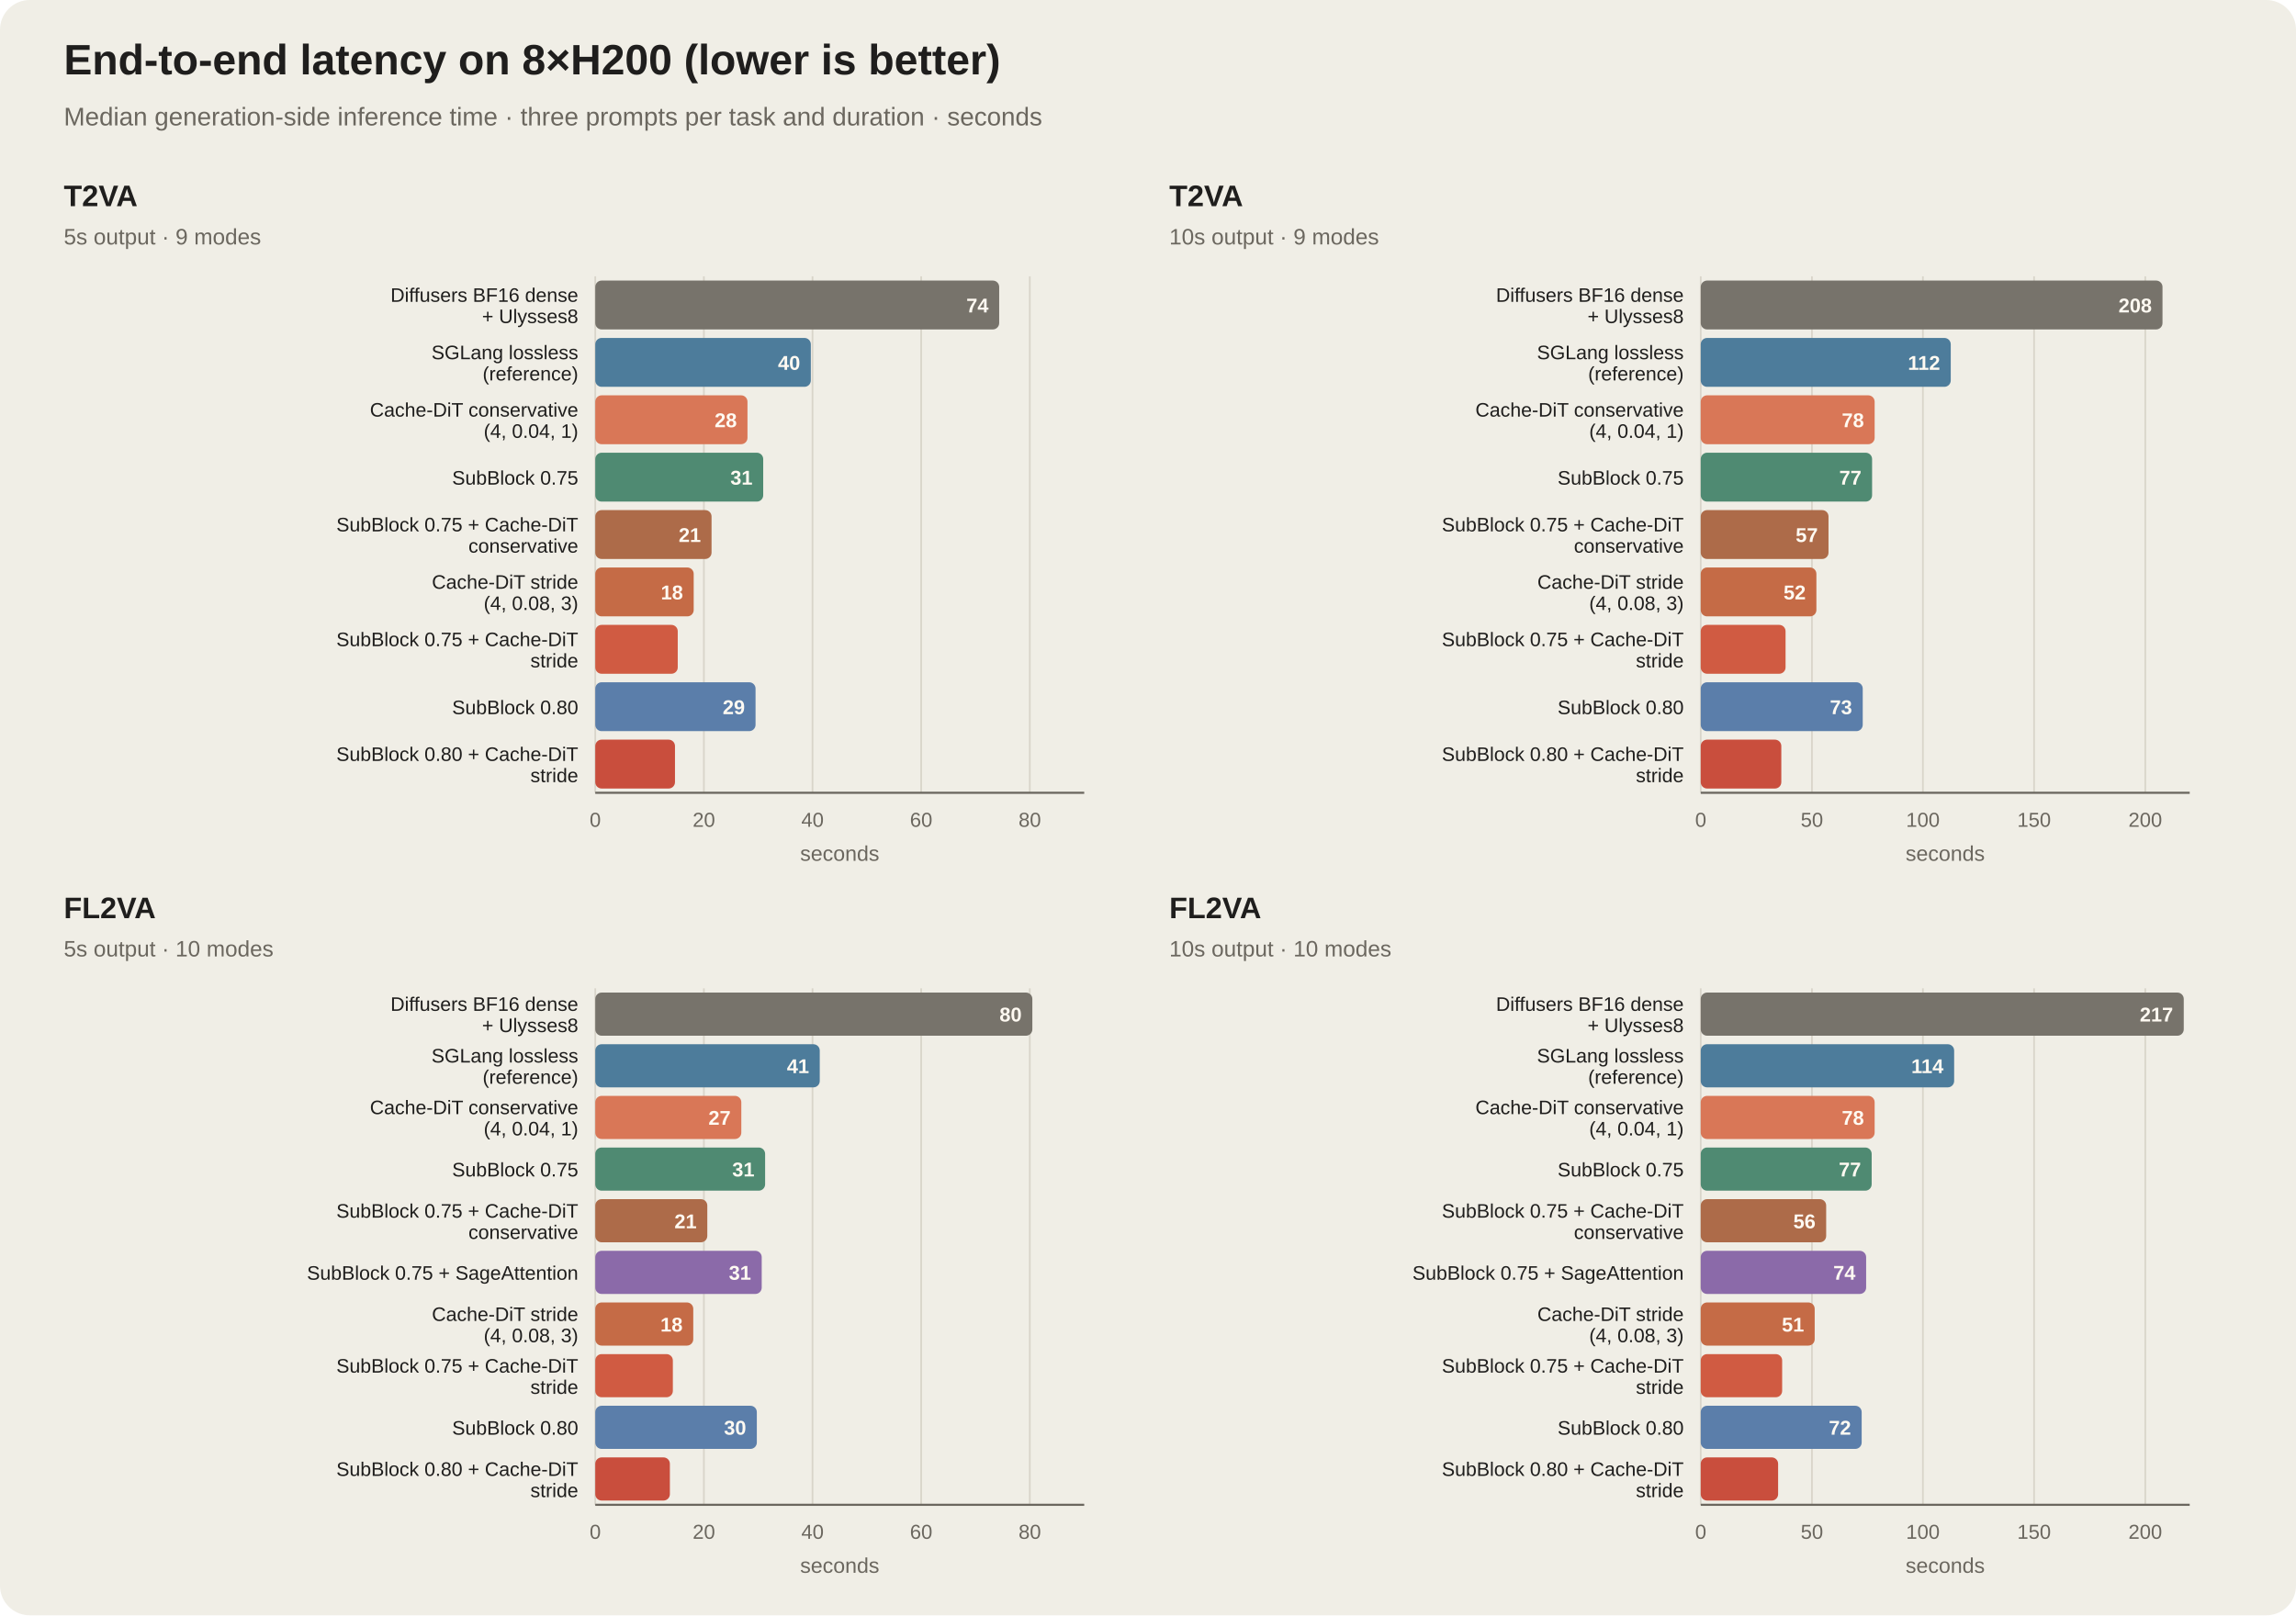
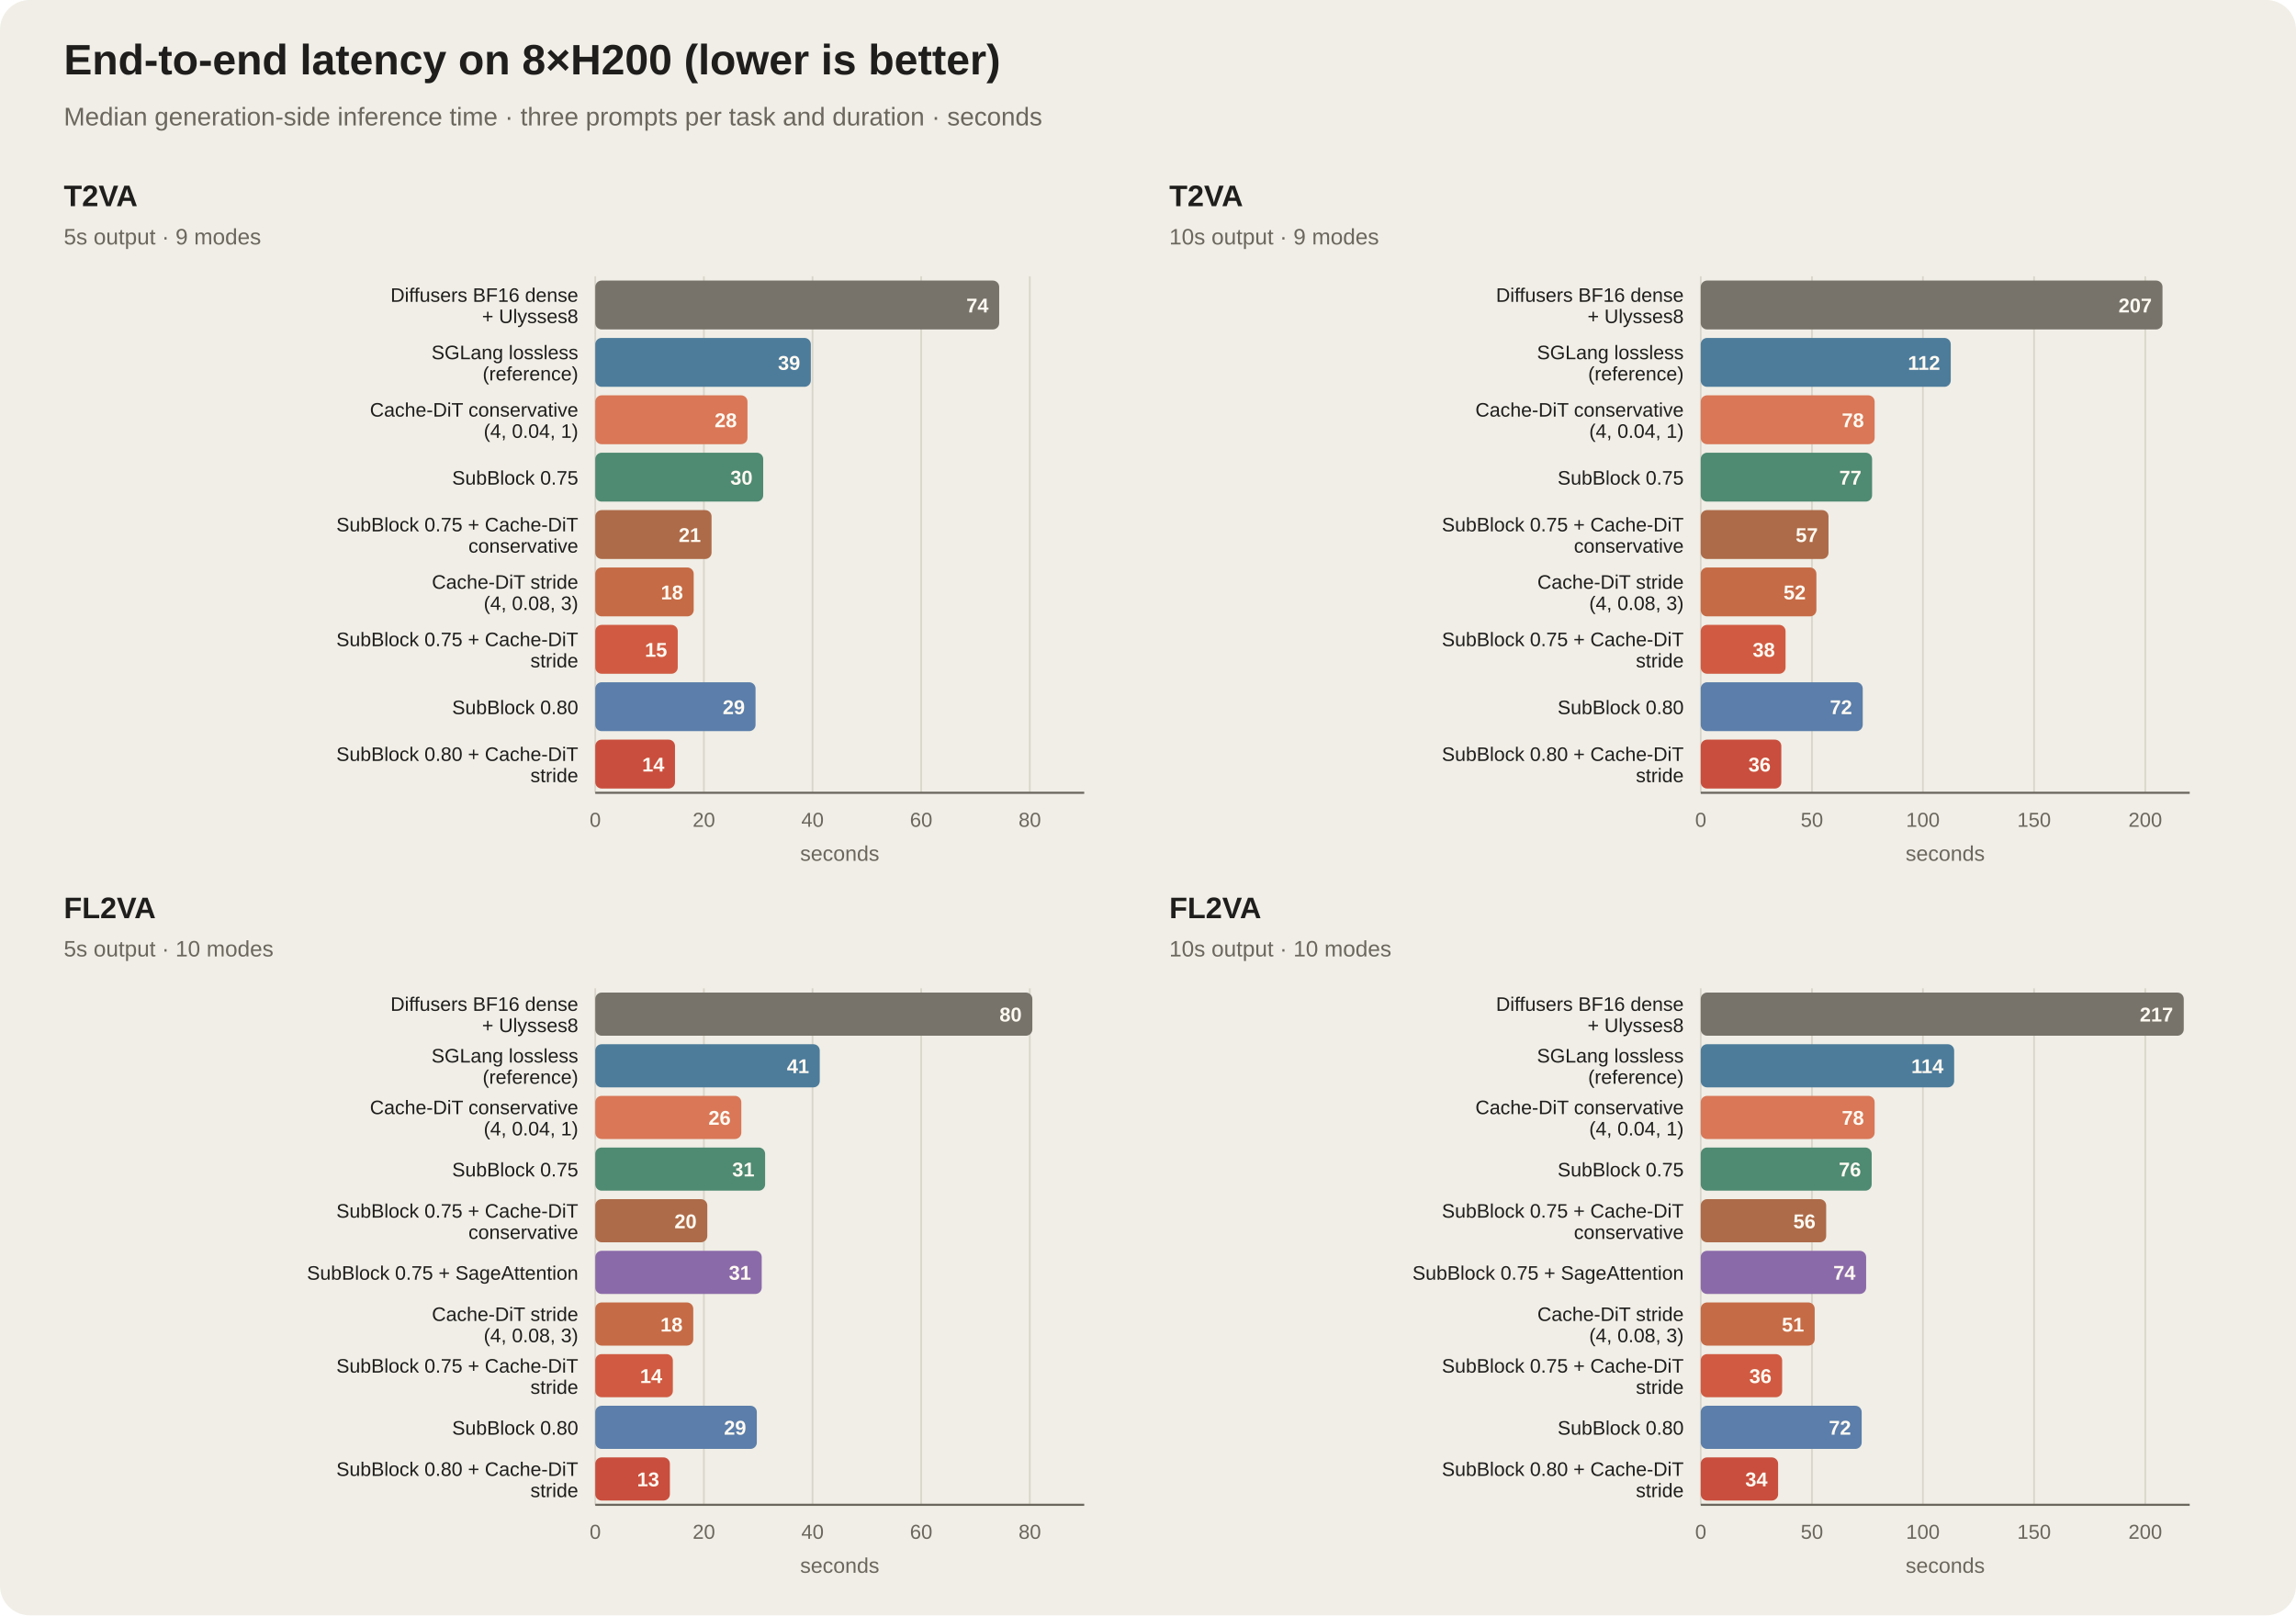
<svg xmlns="http://www.w3.org/2000/svg" viewBox="0 0 1080 760" width="1080" role="img" aria-labelledby="title desc">
  <rect width="1080" height="760" rx="14" fill="#f0eee6" />
  <text x="30.0" y="35.0" font-family="Arial, Helvetica, sans-serif" font-size="20.0px" font-weight="600" fill="#1f1e1d" text-anchor="start">End-to-end latency on 8×H200 (lower is better)</text>
  <text x="30.0" y="59.0" font-family="Arial, Helvetica, sans-serif" font-size="12.0px" font-weight="400" fill="#6b675f" text-anchor="start">Median generation-side inference time · three prompts per task and duration · seconds</text>
  <text x="30.0" y="97.0" font-family="Arial, Helvetica, sans-serif" font-size="14.0px" font-weight="600" fill="#1f1e1d" text-anchor="start">T2VA</text>
  <text x="30.0" y="115.0" font-family="Arial, Helvetica, sans-serif" font-size="10.5px" font-weight="400" fill="#6b675f" text-anchor="start">5s output · 9 modes</text>
  <line x1="280.0" y1="130.0" x2="280.0" y2="373.0" stroke="#d9d5ca" stroke-width="0.8" />
  <text x="280.0" y="389.0" font-family="Arial, Helvetica, sans-serif" font-size="9.5px" font-weight="400" fill="#6b675f" text-anchor="middle">0</text>
  <line x1="331.1" y1="130.0" x2="331.1" y2="373.0" stroke="#d9d5ca" stroke-width="0.8" />
  <text x="331.1" y="389.0" font-family="Arial, Helvetica, sans-serif" font-size="9.5px" font-weight="400" fill="#6b675f" text-anchor="middle">20</text>
  <line x1="382.2" y1="130.0" x2="382.2" y2="373.0" stroke="#d9d5ca" stroke-width="0.8" />
  <text x="382.2" y="389.0" font-family="Arial, Helvetica, sans-serif" font-size="9.5px" font-weight="400" fill="#6b675f" text-anchor="middle">40</text>
  <line x1="433.3" y1="130.0" x2="433.3" y2="373.0" stroke="#d9d5ca" stroke-width="0.8" />
  <text x="433.3" y="389.0" font-family="Arial, Helvetica, sans-serif" font-size="9.5px" font-weight="400" fill="#6b675f" text-anchor="middle">60</text>
  <line x1="484.4" y1="130.0" x2="484.4" y2="373.0" stroke="#d9d5ca" stroke-width="0.8" />
  <text x="484.4" y="389.0" font-family="Arial, Helvetica, sans-serif" font-size="9.5px" font-weight="400" fill="#6b675f" text-anchor="middle">80</text>
  <text x="272.0" y="142.0" font-family="Arial, Helvetica, sans-serif" font-size="9.2px" font-weight="400" fill="#1f1e1d" text-anchor="end">Diffusers BF16 dense</text>
  <text x="272.0" y="152.0" font-family="Arial, Helvetica, sans-serif" font-size="9.2px" font-weight="400" fill="#1f1e1d" text-anchor="end">+ Ulysses8</text>
  <rect x="280.0" y="132.0" width="190.0" height="23.0" rx="3" fill="#77736b" />
  <text x="465.0" y="147.0" font-family="Arial, Helvetica, sans-serif" font-size="9.4px" font-weight="600" fill="#fffaf2" text-anchor="end">74</text>
  <text x="272.0" y="169.0" font-family="Arial, Helvetica, sans-serif" font-size="9.2px" font-weight="400" fill="#1f1e1d" text-anchor="end">SGLang lossless</text>
  <text x="272.0" y="179.0" font-family="Arial, Helvetica, sans-serif" font-size="9.2px" font-weight="400" fill="#1f1e1d" text-anchor="end">(reference)</text>
  <rect x="280.0" y="159.0" width="101.4" height="23.0" rx="3" fill="#4d7c9b" />
-   <text x="376.4" y="174.0" font-family="Arial, Helvetica, sans-serif" font-size="9.4px" font-weight="600" fill="#fffaf2" text-anchor="end">40</text>
+   <text x="376.4" y="174.0" font-family="Arial, Helvetica, sans-serif" font-size="9.4px" font-weight="600" fill="#fffaf2" text-anchor="end">39</text>
  <text x="272.0" y="196.0" font-family="Arial, Helvetica, sans-serif" font-size="9.2px" font-weight="400" fill="#1f1e1d" text-anchor="end">Cache-DiT conservative</text>
  <text x="272.0" y="206.0" font-family="Arial, Helvetica, sans-serif" font-size="9.2px" font-weight="400" fill="#1f1e1d" text-anchor="end">(4, 0.04, 1)</text>
  <rect x="280.0" y="186.0" width="71.6" height="23.0" rx="3" fill="#d97757" />
  <text x="346.6" y="201.0" font-family="Arial, Helvetica, sans-serif" font-size="9.4px" font-weight="600" fill="#fffaf2" text-anchor="end">28</text>
  <text x="272.0" y="228.0" font-family="Arial, Helvetica, sans-serif" font-size="9.2px" font-weight="400" fill="#1f1e1d" text-anchor="end">SubBlock 0.75</text>
  <rect x="280.0" y="213.0" width="79.0" height="23.0" rx="3" fill="#4f8a72" />
-   <text x="354.0" y="228.0" font-family="Arial, Helvetica, sans-serif" font-size="9.4px" font-weight="600" fill="#fffaf2" text-anchor="end">31</text>
+   <text x="354.0" y="228.0" font-family="Arial, Helvetica, sans-serif" font-size="9.4px" font-weight="600" fill="#fffaf2" text-anchor="end">30</text>
  <text x="272.0" y="250.0" font-family="Arial, Helvetica, sans-serif" font-size="9.2px" font-weight="400" fill="#1f1e1d" text-anchor="end">SubBlock 0.75 + Cache-DiT</text>
  <text x="272.0" y="260.0" font-family="Arial, Helvetica, sans-serif" font-size="9.2px" font-weight="400" fill="#1f1e1d" text-anchor="end">conservative</text>
  <rect x="280.0" y="240.0" width="54.7" height="23.0" rx="3" fill="#ad6b49" />
  <text x="329.7" y="255.0" font-family="Arial, Helvetica, sans-serif" font-size="9.4px" font-weight="600" fill="#fffaf2" text-anchor="end">21</text>
  <text x="272.0" y="277.0" font-family="Arial, Helvetica, sans-serif" font-size="9.2px" font-weight="400" fill="#1f1e1d" text-anchor="end">Cache-DiT stride</text>
  <text x="272.0" y="287.0" font-family="Arial, Helvetica, sans-serif" font-size="9.2px" font-weight="400" fill="#1f1e1d" text-anchor="end">(4, 0.08, 3)</text>
  <rect x="280.0" y="267.0" width="46.3" height="23.0" rx="3" fill="#c56b46" />
  <text x="321.3" y="282.0" font-family="Arial, Helvetica, sans-serif" font-size="9.4px" font-weight="600" fill="#fffaf2" text-anchor="end">18</text>
  <text x="272.0" y="304.0" font-family="Arial, Helvetica, sans-serif" font-size="9.2px" font-weight="400" fill="#1f1e1d" text-anchor="end">SubBlock 0.75 + Cache-DiT</text>
  <text x="272.0" y="314.0" font-family="Arial, Helvetica, sans-serif" font-size="9.2px" font-weight="400" fill="#1f1e1d" text-anchor="end">stride</text>
  <rect x="280.0" y="294.0" width="38.8" height="23.0" rx="3" fill="#d05b42" />
+   <text x="313.8" y="309.0" font-family="Arial, Helvetica, sans-serif" font-size="9.4px" font-weight="600" fill="#fffaf2" text-anchor="end">15</text>
  <text x="272.0" y="336.0" font-family="Arial, Helvetica, sans-serif" font-size="9.2px" font-weight="400" fill="#1f1e1d" text-anchor="end">SubBlock 0.80</text>
  <rect x="280.0" y="321.0" width="75.4" height="23.0" rx="3" fill="#5b7eaa" />
  <text x="350.4" y="336.0" font-family="Arial, Helvetica, sans-serif" font-size="9.4px" font-weight="600" fill="#fffaf2" text-anchor="end">29</text>
  <text x="272.0" y="358.0" font-family="Arial, Helvetica, sans-serif" font-size="9.2px" font-weight="400" fill="#1f1e1d" text-anchor="end">SubBlock 0.80 + Cache-DiT</text>
  <text x="272.0" y="368.0" font-family="Arial, Helvetica, sans-serif" font-size="9.2px" font-weight="400" fill="#1f1e1d" text-anchor="end">stride</text>
  <rect x="280.0" y="348.0" width="37.5" height="23.0" rx="3" fill="#c94e3d" />
+   <text x="312.5" y="363.0" font-family="Arial, Helvetica, sans-serif" font-size="9.4px" font-weight="600" fill="#fffaf2" text-anchor="end">14</text>
  <line x1="280.0" y1="373.0" x2="510.0" y2="373.0" stroke="#6b675f" stroke-width="1" />
  <text x="395.0" y="405.0" font-family="Arial, Helvetica, sans-serif" font-size="10.0px" font-weight="400" fill="#6b675f" text-anchor="middle">seconds</text>
  <text x="550.0" y="97.0" font-family="Arial, Helvetica, sans-serif" font-size="14.0px" font-weight="600" fill="#1f1e1d" text-anchor="start">T2VA</text>
  <text x="550.0" y="115.0" font-family="Arial, Helvetica, sans-serif" font-size="10.5px" font-weight="400" fill="#6b675f" text-anchor="start">10s output · 9 modes</text>
  <line x1="800.0" y1="130.0" x2="800.0" y2="373.0" stroke="#d9d5ca" stroke-width="0.8" />
  <text x="800.0" y="389.0" font-family="Arial, Helvetica, sans-serif" font-size="9.5px" font-weight="400" fill="#6b675f" text-anchor="middle">0</text>
  <line x1="852.3" y1="130.0" x2="852.3" y2="373.0" stroke="#d9d5ca" stroke-width="0.8" />
  <text x="852.3" y="389.0" font-family="Arial, Helvetica, sans-serif" font-size="9.5px" font-weight="400" fill="#6b675f" text-anchor="middle">50</text>
  <line x1="904.5" y1="130.0" x2="904.5" y2="373.0" stroke="#d9d5ca" stroke-width="0.8" />
  <text x="904.5" y="389.0" font-family="Arial, Helvetica, sans-serif" font-size="9.5px" font-weight="400" fill="#6b675f" text-anchor="middle">100</text>
  <line x1="956.8" y1="130.0" x2="956.8" y2="373.0" stroke="#d9d5ca" stroke-width="0.8" />
  <text x="956.8" y="389.0" font-family="Arial, Helvetica, sans-serif" font-size="9.5px" font-weight="400" fill="#6b675f" text-anchor="middle">150</text>
  <line x1="1009.1" y1="130.0" x2="1009.1" y2="373.0" stroke="#d9d5ca" stroke-width="0.8" />
  <text x="1009.1" y="389.0" font-family="Arial, Helvetica, sans-serif" font-size="9.5px" font-weight="400" fill="#6b675f" text-anchor="middle">200</text>
  <text x="792.0" y="142.0" font-family="Arial, Helvetica, sans-serif" font-size="9.2px" font-weight="400" fill="#1f1e1d" text-anchor="end">Diffusers BF16 dense</text>
  <text x="792.0" y="152.0" font-family="Arial, Helvetica, sans-serif" font-size="9.2px" font-weight="400" fill="#1f1e1d" text-anchor="end">+ Ulysses8</text>
  <rect x="800.0" y="132.0" width="217.2" height="23.0" rx="3" fill="#77736b" />
-   <text x="1012.2" y="147.0" font-family="Arial, Helvetica, sans-serif" font-size="9.4px" font-weight="600" fill="#fffaf2" text-anchor="end">208</text>
+   <text x="1012.2" y="147.0" font-family="Arial, Helvetica, sans-serif" font-size="9.4px" font-weight="600" fill="#fffaf2" text-anchor="end">207</text>
  <text x="792.0" y="169.0" font-family="Arial, Helvetica, sans-serif" font-size="9.2px" font-weight="400" fill="#1f1e1d" text-anchor="end">SGLang lossless</text>
  <text x="792.0" y="179.0" font-family="Arial, Helvetica, sans-serif" font-size="9.2px" font-weight="400" fill="#1f1e1d" text-anchor="end">(reference)</text>
  <rect x="800.0" y="159.0" width="117.6" height="23.0" rx="3" fill="#4d7c9b" />
  <text x="912.6" y="174.0" font-family="Arial, Helvetica, sans-serif" font-size="9.4px" font-weight="600" fill="#fffaf2" text-anchor="end">112</text>
  <text x="792.0" y="196.0" font-family="Arial, Helvetica, sans-serif" font-size="9.2px" font-weight="400" fill="#1f1e1d" text-anchor="end">Cache-DiT conservative</text>
  <text x="792.0" y="206.0" font-family="Arial, Helvetica, sans-serif" font-size="9.2px" font-weight="400" fill="#1f1e1d" text-anchor="end">(4, 0.04, 1)</text>
  <rect x="800.0" y="186.0" width="81.8" height="23.0" rx="3" fill="#d97757" />
  <text x="876.8" y="201.0" font-family="Arial, Helvetica, sans-serif" font-size="9.4px" font-weight="600" fill="#fffaf2" text-anchor="end">78</text>
  <text x="792.0" y="228.0" font-family="Arial, Helvetica, sans-serif" font-size="9.2px" font-weight="400" fill="#1f1e1d" text-anchor="end">SubBlock 0.75</text>
  <rect x="800.0" y="213.0" width="80.6" height="23.0" rx="3" fill="#4f8a72" />
  <text x="875.6" y="228.0" font-family="Arial, Helvetica, sans-serif" font-size="9.4px" font-weight="600" fill="#fffaf2" text-anchor="end">77</text>
  <text x="792.0" y="250.0" font-family="Arial, Helvetica, sans-serif" font-size="9.2px" font-weight="400" fill="#1f1e1d" text-anchor="end">SubBlock 0.75 + Cache-DiT</text>
  <text x="792.0" y="260.0" font-family="Arial, Helvetica, sans-serif" font-size="9.2px" font-weight="400" fill="#1f1e1d" text-anchor="end">conservative</text>
  <rect x="800.0" y="240.0" width="60.1" height="23.0" rx="3" fill="#ad6b49" />
  <text x="855.1" y="255.0" font-family="Arial, Helvetica, sans-serif" font-size="9.4px" font-weight="600" fill="#fffaf2" text-anchor="end">57</text>
  <text x="792.0" y="277.0" font-family="Arial, Helvetica, sans-serif" font-size="9.2px" font-weight="400" fill="#1f1e1d" text-anchor="end">Cache-DiT stride</text>
  <text x="792.0" y="287.0" font-family="Arial, Helvetica, sans-serif" font-size="9.2px" font-weight="400" fill="#1f1e1d" text-anchor="end">(4, 0.08, 3)</text>
  <rect x="800.0" y="267.0" width="54.4" height="23.0" rx="3" fill="#c56b46" />
  <text x="849.4" y="282.0" font-family="Arial, Helvetica, sans-serif" font-size="9.4px" font-weight="600" fill="#fffaf2" text-anchor="end">52</text>
  <text x="792.0" y="304.0" font-family="Arial, Helvetica, sans-serif" font-size="9.2px" font-weight="400" fill="#1f1e1d" text-anchor="end">SubBlock 0.75 + Cache-DiT</text>
  <text x="792.0" y="314.0" font-family="Arial, Helvetica, sans-serif" font-size="9.2px" font-weight="400" fill="#1f1e1d" text-anchor="end">stride</text>
  <rect x="800.0" y="294.0" width="39.9" height="23.0" rx="3" fill="#d05b42" />
+   <text x="834.9" y="309.0" font-family="Arial, Helvetica, sans-serif" font-size="9.4px" font-weight="600" fill="#fffaf2" text-anchor="end">38</text>
  <text x="792.0" y="336.0" font-family="Arial, Helvetica, sans-serif" font-size="9.2px" font-weight="400" fill="#1f1e1d" text-anchor="end">SubBlock 0.80</text>
  <rect x="800.0" y="321.0" width="76.2" height="23.0" rx="3" fill="#5b7eaa" />
-   <text x="871.2" y="336.0" font-family="Arial, Helvetica, sans-serif" font-size="9.4px" font-weight="600" fill="#fffaf2" text-anchor="end">73</text>
+   <text x="871.2" y="336.0" font-family="Arial, Helvetica, sans-serif" font-size="9.4px" font-weight="600" fill="#fffaf2" text-anchor="end">72</text>
  <text x="792.0" y="358.0" font-family="Arial, Helvetica, sans-serif" font-size="9.2px" font-weight="400" fill="#1f1e1d" text-anchor="end">SubBlock 0.80 + Cache-DiT</text>
  <text x="792.0" y="368.0" font-family="Arial, Helvetica, sans-serif" font-size="9.2px" font-weight="400" fill="#1f1e1d" text-anchor="end">stride</text>
  <rect x="800.0" y="348.0" width="37.9" height="23.0" rx="3" fill="#c94e3d" />
+   <text x="832.9" y="363.0" font-family="Arial, Helvetica, sans-serif" font-size="9.4px" font-weight="600" fill="#fffaf2" text-anchor="end">36</text>
  <line x1="800.0" y1="373.0" x2="1030.0" y2="373.0" stroke="#6b675f" stroke-width="1" />
  <text x="915.0" y="405.0" font-family="Arial, Helvetica, sans-serif" font-size="10.0px" font-weight="400" fill="#6b675f" text-anchor="middle">seconds</text>
  <text x="30.0" y="432.0" font-family="Arial, Helvetica, sans-serif" font-size="14.0px" font-weight="600" fill="#1f1e1d" text-anchor="start">FL2VA</text>
  <text x="30.0" y="450.0" font-family="Arial, Helvetica, sans-serif" font-size="10.5px" font-weight="400" fill="#6b675f" text-anchor="start">5s output · 10 modes</text>
  <line x1="280.0" y1="465.0" x2="280.0" y2="708.0" stroke="#d9d5ca" stroke-width="0.8" />
  <text x="280.0" y="724.0" font-family="Arial, Helvetica, sans-serif" font-size="9.5px" font-weight="400" fill="#6b675f" text-anchor="middle">0</text>
  <line x1="331.1" y1="465.0" x2="331.1" y2="708.0" stroke="#d9d5ca" stroke-width="0.8" />
  <text x="331.1" y="724.0" font-family="Arial, Helvetica, sans-serif" font-size="9.5px" font-weight="400" fill="#6b675f" text-anchor="middle">20</text>
  <line x1="382.2" y1="465.0" x2="382.2" y2="708.0" stroke="#d9d5ca" stroke-width="0.8" />
  <text x="382.2" y="724.0" font-family="Arial, Helvetica, sans-serif" font-size="9.5px" font-weight="400" fill="#6b675f" text-anchor="middle">40</text>
  <line x1="433.3" y1="465.0" x2="433.3" y2="708.0" stroke="#d9d5ca" stroke-width="0.8" />
  <text x="433.3" y="724.0" font-family="Arial, Helvetica, sans-serif" font-size="9.5px" font-weight="400" fill="#6b675f" text-anchor="middle">60</text>
  <line x1="484.4" y1="465.0" x2="484.4" y2="708.0" stroke="#d9d5ca" stroke-width="0.8" />
  <text x="484.4" y="724.0" font-family="Arial, Helvetica, sans-serif" font-size="9.5px" font-weight="400" fill="#6b675f" text-anchor="middle">80</text>
  <text x="272.0" y="475.6" font-family="Arial, Helvetica, sans-serif" font-size="9.2px" font-weight="400" fill="#1f1e1d" text-anchor="end">Diffusers BF16 dense</text>
  <text x="272.0" y="485.6" font-family="Arial, Helvetica, sans-serif" font-size="9.2px" font-weight="400" fill="#1f1e1d" text-anchor="end">+ Ulysses8</text>
  <rect x="280.0" y="467.0" width="205.6" height="20.3" rx="3" fill="#77736b" />
  <text x="480.6" y="480.6" font-family="Arial, Helvetica, sans-serif" font-size="9.4px" font-weight="600" fill="#fffaf2" text-anchor="end">80</text>
  <text x="272.0" y="499.9" font-family="Arial, Helvetica, sans-serif" font-size="9.2px" font-weight="400" fill="#1f1e1d" text-anchor="end">SGLang lossless</text>
  <text x="272.0" y="509.9" font-family="Arial, Helvetica, sans-serif" font-size="9.2px" font-weight="400" fill="#1f1e1d" text-anchor="end">(reference)</text>
  <rect x="280.0" y="491.3" width="105.6" height="20.3" rx="3" fill="#4d7c9b" />
  <text x="380.6" y="504.9" font-family="Arial, Helvetica, sans-serif" font-size="9.4px" font-weight="600" fill="#fffaf2" text-anchor="end">41</text>
  <text x="272.0" y="524.2" font-family="Arial, Helvetica, sans-serif" font-size="9.2px" font-weight="400" fill="#1f1e1d" text-anchor="end">Cache-DiT conservative</text>
  <text x="272.0" y="534.2" font-family="Arial, Helvetica, sans-serif" font-size="9.2px" font-weight="400" fill="#1f1e1d" text-anchor="end">(4, 0.04, 1)</text>
  <rect x="280.0" y="515.6" width="68.7" height="20.3" rx="3" fill="#d97757" />
-   <text x="343.7" y="529.2" font-family="Arial, Helvetica, sans-serif" font-size="9.4px" font-weight="600" fill="#fffaf2" text-anchor="end">27</text>
+   <text x="343.7" y="529.2" font-family="Arial, Helvetica, sans-serif" font-size="9.4px" font-weight="600" fill="#fffaf2" text-anchor="end">26</text>
  <text x="272.0" y="553.5" font-family="Arial, Helvetica, sans-serif" font-size="9.2px" font-weight="400" fill="#1f1e1d" text-anchor="end">SubBlock 0.75</text>
  <rect x="280.0" y="539.9" width="79.9" height="20.3" rx="3" fill="#4f8a72" />
  <text x="354.9" y="553.5" font-family="Arial, Helvetica, sans-serif" font-size="9.4px" font-weight="600" fill="#fffaf2" text-anchor="end">31</text>
  <text x="272.0" y="572.9" font-family="Arial, Helvetica, sans-serif" font-size="9.2px" font-weight="400" fill="#1f1e1d" text-anchor="end">SubBlock 0.75 + Cache-DiT</text>
  <text x="272.0" y="582.9" font-family="Arial, Helvetica, sans-serif" font-size="9.2px" font-weight="400" fill="#1f1e1d" text-anchor="end">conservative</text>
  <rect x="280.0" y="564.2" width="52.7" height="20.3" rx="3" fill="#ad6b49" />
-   <text x="327.7" y="577.9" font-family="Arial, Helvetica, sans-serif" font-size="9.4px" font-weight="600" fill="#fffaf2" text-anchor="end">21</text>
+   <text x="327.7" y="577.9" font-family="Arial, Helvetica, sans-serif" font-size="9.4px" font-weight="600" fill="#fffaf2" text-anchor="end">20</text>
  <text x="272.0" y="602.1" font-family="Arial, Helvetica, sans-serif" font-size="9.2px" font-weight="400" fill="#1f1e1d" text-anchor="end">SubBlock 0.75 + SageAttention</text>
  <rect x="280.0" y="588.5" width="78.3" height="20.3" rx="3" fill="#8b6aa9" />
  <text x="353.3" y="602.1" font-family="Arial, Helvetica, sans-serif" font-size="9.4px" font-weight="600" fill="#fffaf2" text-anchor="end">31</text>
  <text x="272.0" y="621.5" font-family="Arial, Helvetica, sans-serif" font-size="9.2px" font-weight="400" fill="#1f1e1d" text-anchor="end">Cache-DiT stride</text>
  <text x="272.0" y="631.5" font-family="Arial, Helvetica, sans-serif" font-size="9.2px" font-weight="400" fill="#1f1e1d" text-anchor="end">(4, 0.08, 3)</text>
  <rect x="280.0" y="612.8" width="46.1" height="20.3" rx="3" fill="#c56b46" />
  <text x="321.1" y="626.5" font-family="Arial, Helvetica, sans-serif" font-size="9.4px" font-weight="600" fill="#fffaf2" text-anchor="end">18</text>
  <text x="272.0" y="645.8" font-family="Arial, Helvetica, sans-serif" font-size="9.2px" font-weight="400" fill="#1f1e1d" text-anchor="end">SubBlock 0.75 + Cache-DiT</text>
  <text x="272.0" y="655.8" font-family="Arial, Helvetica, sans-serif" font-size="9.2px" font-weight="400" fill="#1f1e1d" text-anchor="end">stride</text>
  <rect x="280.0" y="637.1" width="36.5" height="20.3" rx="3" fill="#d05b42" />
+   <text x="311.5" y="650.7" font-family="Arial, Helvetica, sans-serif" font-size="9.4px" font-weight="600" fill="#fffaf2" text-anchor="end">14</text>
  <text x="272.0" y="675.0" font-family="Arial, Helvetica, sans-serif" font-size="9.2px" font-weight="400" fill="#1f1e1d" text-anchor="end">SubBlock 0.80</text>
  <rect x="280.0" y="661.4" width="76.0" height="20.3" rx="3" fill="#5b7eaa" />
-   <text x="351.0" y="675.0" font-family="Arial, Helvetica, sans-serif" font-size="9.4px" font-weight="600" fill="#fffaf2" text-anchor="end">30</text>
+   <text x="351.0" y="675.0" font-family="Arial, Helvetica, sans-serif" font-size="9.4px" font-weight="600" fill="#fffaf2" text-anchor="end">29</text>
  <text x="272.0" y="694.4" font-family="Arial, Helvetica, sans-serif" font-size="9.2px" font-weight="400" fill="#1f1e1d" text-anchor="end">SubBlock 0.80 + Cache-DiT</text>
  <text x="272.0" y="704.4" font-family="Arial, Helvetica, sans-serif" font-size="9.2px" font-weight="400" fill="#1f1e1d" text-anchor="end">stride</text>
  <rect x="280.0" y="685.7" width="35.1" height="20.3" rx="3" fill="#c94e3d" />
+   <text x="310.1" y="699.3" font-family="Arial, Helvetica, sans-serif" font-size="9.4px" font-weight="600" fill="#fffaf2" text-anchor="end">13</text>
  <line x1="280.0" y1="708.0" x2="510.0" y2="708.0" stroke="#6b675f" stroke-width="1" />
  <text x="395.0" y="740.0" font-family="Arial, Helvetica, sans-serif" font-size="10.0px" font-weight="400" fill="#6b675f" text-anchor="middle">seconds</text>
  <text x="550.0" y="432.0" font-family="Arial, Helvetica, sans-serif" font-size="14.0px" font-weight="600" fill="#1f1e1d" text-anchor="start">FL2VA</text>
  <text x="550.0" y="450.0" font-family="Arial, Helvetica, sans-serif" font-size="10.5px" font-weight="400" fill="#6b675f" text-anchor="start">10s output · 10 modes</text>
  <line x1="800.0" y1="465.0" x2="800.0" y2="708.0" stroke="#d9d5ca" stroke-width="0.8" />
  <text x="800.0" y="724.0" font-family="Arial, Helvetica, sans-serif" font-size="9.5px" font-weight="400" fill="#6b675f" text-anchor="middle">0</text>
  <line x1="852.3" y1="465.0" x2="852.3" y2="708.0" stroke="#d9d5ca" stroke-width="0.8" />
  <text x="852.3" y="724.0" font-family="Arial, Helvetica, sans-serif" font-size="9.5px" font-weight="400" fill="#6b675f" text-anchor="middle">50</text>
  <line x1="904.5" y1="465.0" x2="904.5" y2="708.0" stroke="#d9d5ca" stroke-width="0.8" />
  <text x="904.5" y="724.0" font-family="Arial, Helvetica, sans-serif" font-size="9.5px" font-weight="400" fill="#6b675f" text-anchor="middle">100</text>
  <line x1="956.8" y1="465.0" x2="956.8" y2="708.0" stroke="#d9d5ca" stroke-width="0.8" />
  <text x="956.8" y="724.0" font-family="Arial, Helvetica, sans-serif" font-size="9.5px" font-weight="400" fill="#6b675f" text-anchor="middle">150</text>
  <line x1="1009.1" y1="465.0" x2="1009.1" y2="708.0" stroke="#d9d5ca" stroke-width="0.8" />
  <text x="1009.1" y="724.0" font-family="Arial, Helvetica, sans-serif" font-size="9.5px" font-weight="400" fill="#6b675f" text-anchor="middle">200</text>
  <text x="792.0" y="475.6" font-family="Arial, Helvetica, sans-serif" font-size="9.2px" font-weight="400" fill="#1f1e1d" text-anchor="end">Diffusers BF16 dense</text>
  <text x="792.0" y="485.6" font-family="Arial, Helvetica, sans-serif" font-size="9.2px" font-weight="400" fill="#1f1e1d" text-anchor="end">+ Ulysses8</text>
  <rect x="800.0" y="467.0" width="227.2" height="20.3" rx="3" fill="#77736b" />
  <text x="1022.2" y="480.6" font-family="Arial, Helvetica, sans-serif" font-size="9.4px" font-weight="600" fill="#fffaf2" text-anchor="end">217</text>
  <text x="792.0" y="499.9" font-family="Arial, Helvetica, sans-serif" font-size="9.2px" font-weight="400" fill="#1f1e1d" text-anchor="end">SGLang lossless</text>
  <text x="792.0" y="509.9" font-family="Arial, Helvetica, sans-serif" font-size="9.2px" font-weight="400" fill="#1f1e1d" text-anchor="end">(reference)</text>
  <rect x="800.0" y="491.3" width="119.2" height="20.3" rx="3" fill="#4d7c9b" />
  <text x="914.2" y="504.9" font-family="Arial, Helvetica, sans-serif" font-size="9.4px" font-weight="600" fill="#fffaf2" text-anchor="end">114</text>
  <text x="792.0" y="524.2" font-family="Arial, Helvetica, sans-serif" font-size="9.2px" font-weight="400" fill="#1f1e1d" text-anchor="end">Cache-DiT conservative</text>
  <text x="792.0" y="534.2" font-family="Arial, Helvetica, sans-serif" font-size="9.2px" font-weight="400" fill="#1f1e1d" text-anchor="end">(4, 0.04, 1)</text>
  <rect x="800.0" y="515.6" width="81.8" height="20.3" rx="3" fill="#d97757" />
  <text x="876.8" y="529.2" font-family="Arial, Helvetica, sans-serif" font-size="9.4px" font-weight="600" fill="#fffaf2" text-anchor="end">78</text>
  <text x="792.0" y="553.5" font-family="Arial, Helvetica, sans-serif" font-size="9.2px" font-weight="400" fill="#1f1e1d" text-anchor="end">SubBlock 0.75</text>
  <rect x="800.0" y="539.9" width="80.4" height="20.3" rx="3" fill="#4f8a72" />
-   <text x="875.4" y="553.5" font-family="Arial, Helvetica, sans-serif" font-size="9.4px" font-weight="600" fill="#fffaf2" text-anchor="end">77</text>
+   <text x="875.4" y="553.5" font-family="Arial, Helvetica, sans-serif" font-size="9.4px" font-weight="600" fill="#fffaf2" text-anchor="end">76</text>
  <text x="792.0" y="572.9" font-family="Arial, Helvetica, sans-serif" font-size="9.2px" font-weight="400" fill="#1f1e1d" text-anchor="end">SubBlock 0.75 + Cache-DiT</text>
  <text x="792.0" y="582.9" font-family="Arial, Helvetica, sans-serif" font-size="9.2px" font-weight="400" fill="#1f1e1d" text-anchor="end">conservative</text>
  <rect x="800.0" y="564.2" width="59.0" height="20.3" rx="3" fill="#ad6b49" />
  <text x="854.0" y="577.9" font-family="Arial, Helvetica, sans-serif" font-size="9.4px" font-weight="600" fill="#fffaf2" text-anchor="end">56</text>
  <text x="792.0" y="602.1" font-family="Arial, Helvetica, sans-serif" font-size="9.2px" font-weight="400" fill="#1f1e1d" text-anchor="end">SubBlock 0.75 + SageAttention</text>
  <rect x="800.0" y="588.5" width="77.8" height="20.3" rx="3" fill="#8b6aa9" />
  <text x="872.8" y="602.1" font-family="Arial, Helvetica, sans-serif" font-size="9.4px" font-weight="600" fill="#fffaf2" text-anchor="end">74</text>
  <text x="792.0" y="621.5" font-family="Arial, Helvetica, sans-serif" font-size="9.2px" font-weight="400" fill="#1f1e1d" text-anchor="end">Cache-DiT stride</text>
  <text x="792.0" y="631.5" font-family="Arial, Helvetica, sans-serif" font-size="9.2px" font-weight="400" fill="#1f1e1d" text-anchor="end">(4, 0.08, 3)</text>
  <rect x="800.0" y="612.8" width="53.6" height="20.3" rx="3" fill="#c56b46" />
  <text x="848.6" y="626.5" font-family="Arial, Helvetica, sans-serif" font-size="9.4px" font-weight="600" fill="#fffaf2" text-anchor="end">51</text>
  <text x="792.0" y="645.8" font-family="Arial, Helvetica, sans-serif" font-size="9.2px" font-weight="400" fill="#1f1e1d" text-anchor="end">SubBlock 0.75 + Cache-DiT</text>
  <text x="792.0" y="655.8" font-family="Arial, Helvetica, sans-serif" font-size="9.2px" font-weight="400" fill="#1f1e1d" text-anchor="end">stride</text>
  <rect x="800.0" y="637.1" width="38.3" height="20.3" rx="3" fill="#d05b42" />
+   <text x="833.3" y="650.7" font-family="Arial, Helvetica, sans-serif" font-size="9.4px" font-weight="600" fill="#fffaf2" text-anchor="end">36</text>
  <text x="792.0" y="675.0" font-family="Arial, Helvetica, sans-serif" font-size="9.2px" font-weight="400" fill="#1f1e1d" text-anchor="end">SubBlock 0.80</text>
  <rect x="800.0" y="661.4" width="75.7" height="20.3" rx="3" fill="#5b7eaa" />
  <text x="870.7" y="675.0" font-family="Arial, Helvetica, sans-serif" font-size="9.4px" font-weight="600" fill="#fffaf2" text-anchor="end">72</text>
  <text x="792.0" y="694.4" font-family="Arial, Helvetica, sans-serif" font-size="9.2px" font-weight="400" fill="#1f1e1d" text-anchor="end">SubBlock 0.80 + Cache-DiT</text>
  <text x="792.0" y="704.4" font-family="Arial, Helvetica, sans-serif" font-size="9.2px" font-weight="400" fill="#1f1e1d" text-anchor="end">stride</text>
  <rect x="800.0" y="685.7" width="36.4" height="20.3" rx="3" fill="#c94e3d" />
+   <text x="831.4" y="699.3" font-family="Arial, Helvetica, sans-serif" font-size="9.4px" font-weight="600" fill="#fffaf2" text-anchor="end">34</text>
  <line x1="800.0" y1="708.0" x2="1030.0" y2="708.0" stroke="#6b675f" stroke-width="1" />
  <text x="915.0" y="740.0" font-family="Arial, Helvetica, sans-serif" font-size="10.0px" font-weight="400" fill="#6b675f" text-anchor="middle">seconds</text>
</svg>
